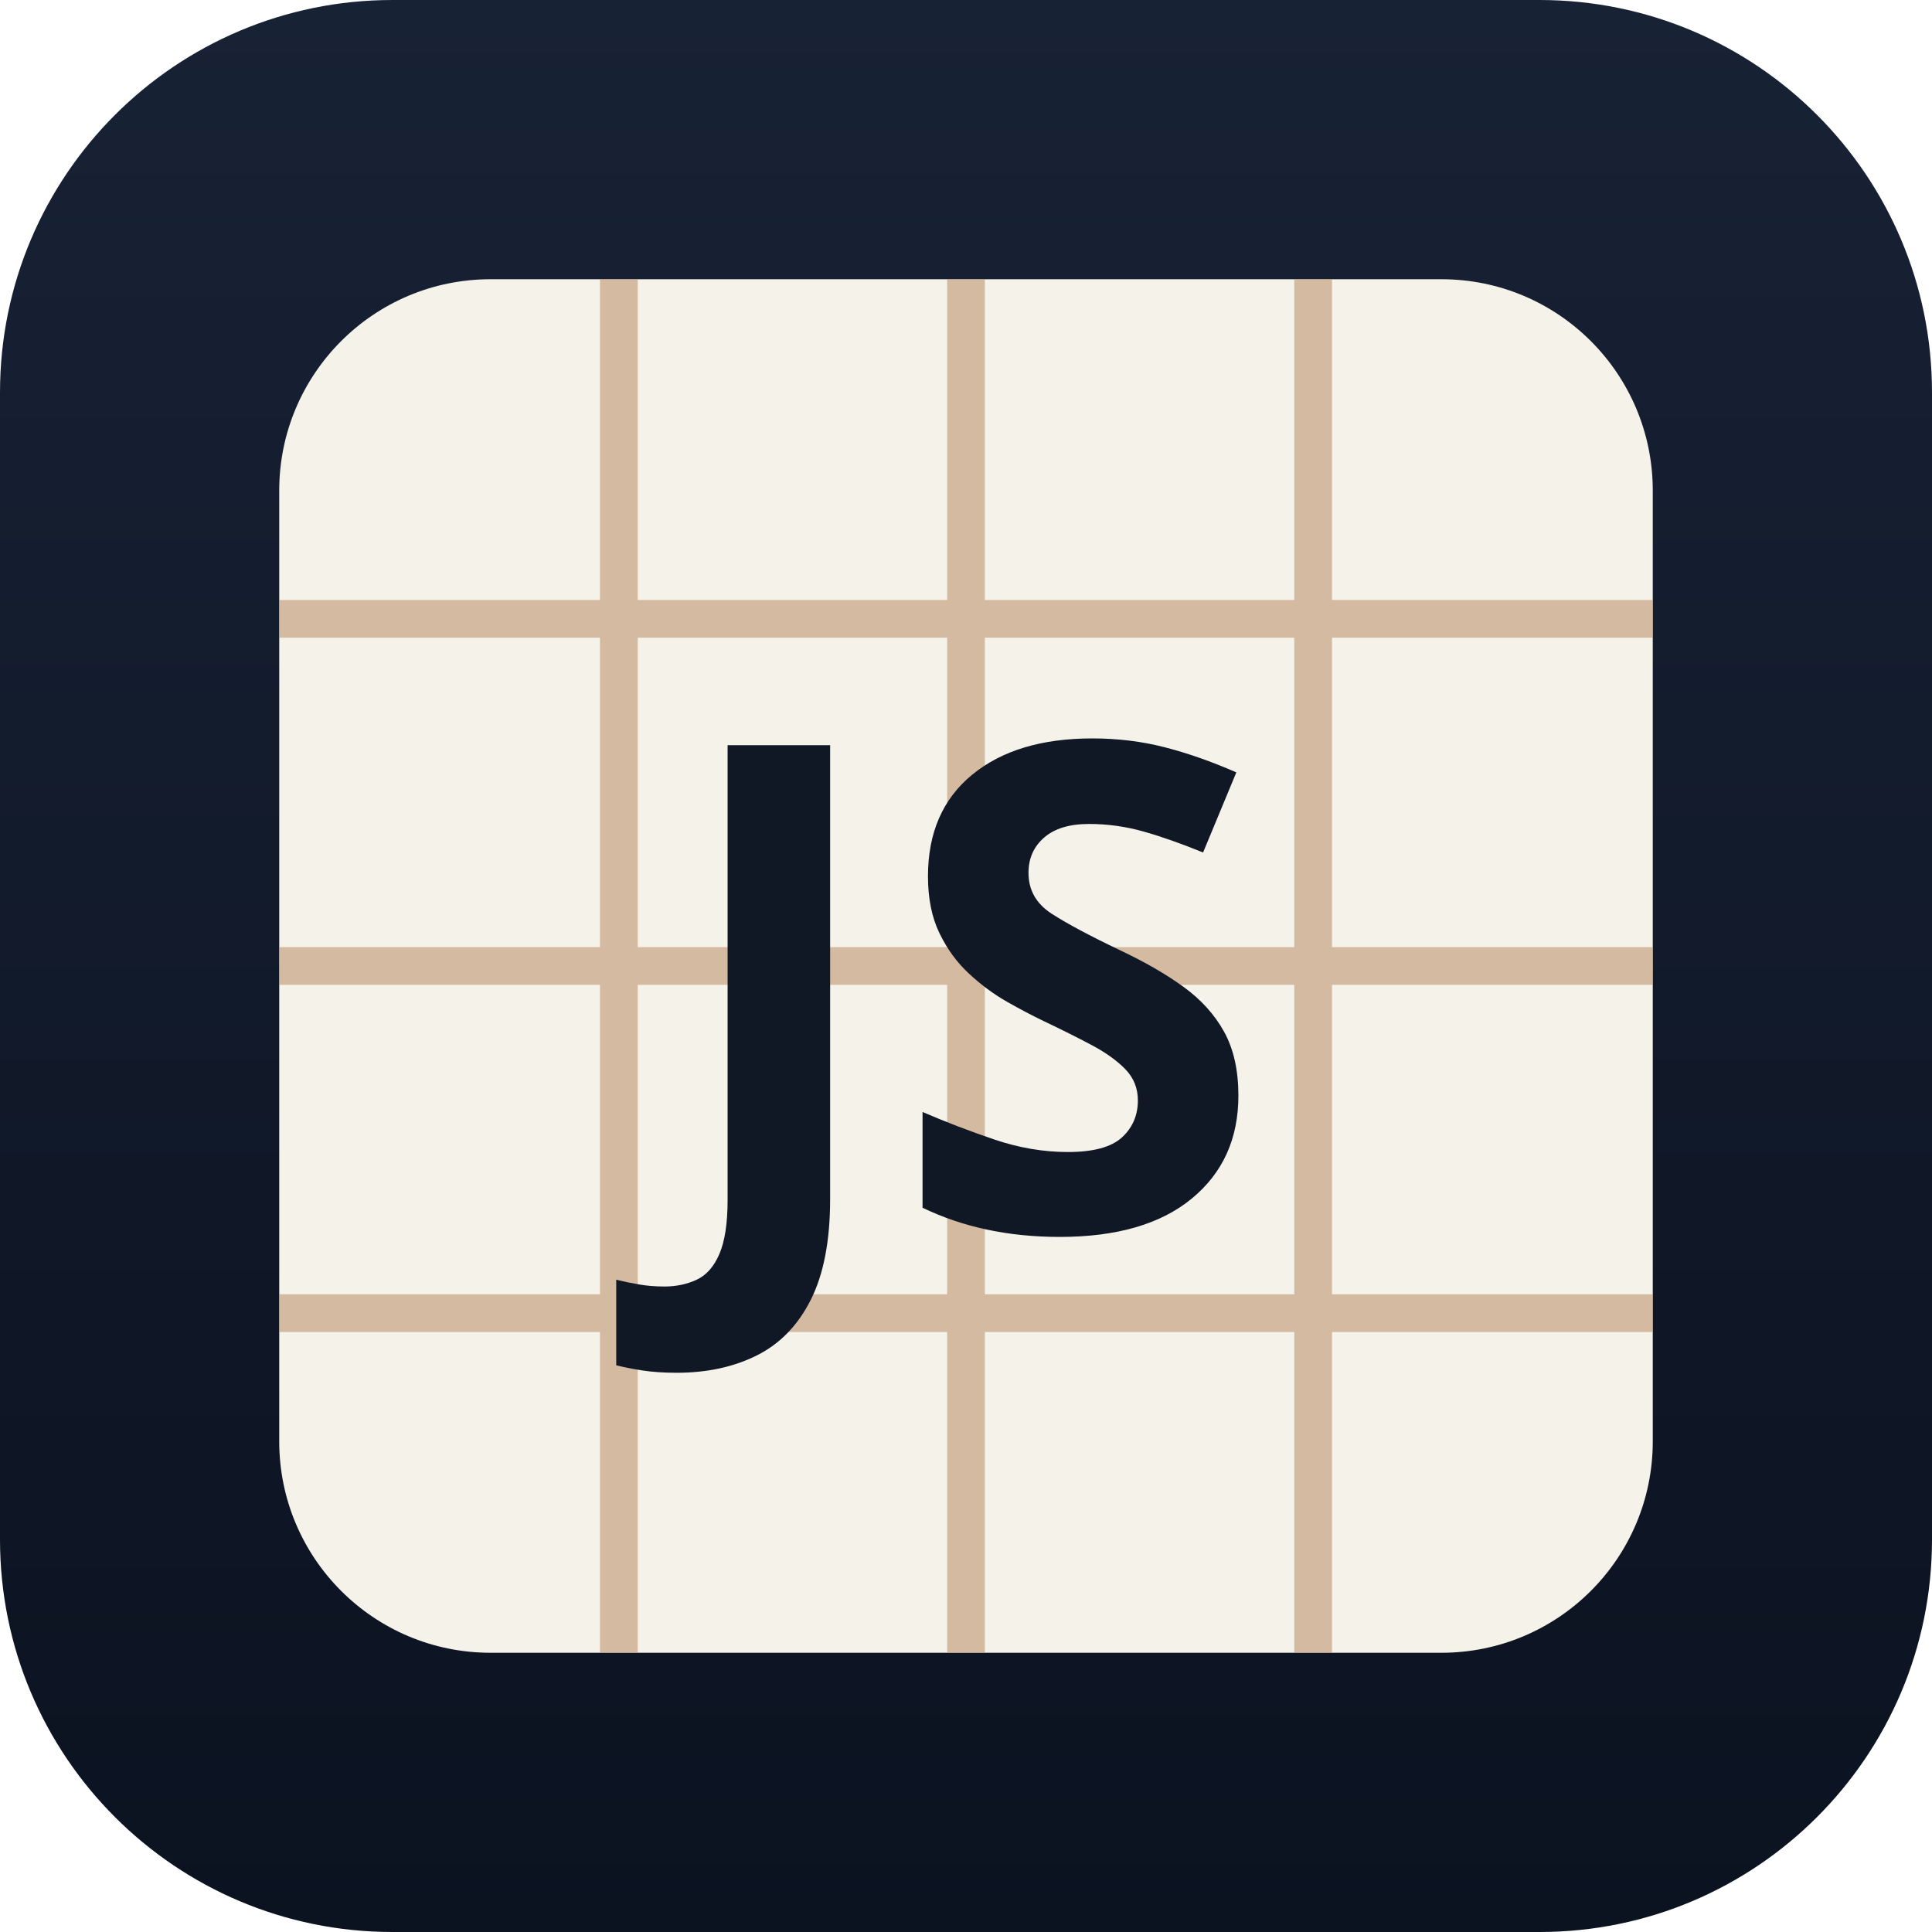
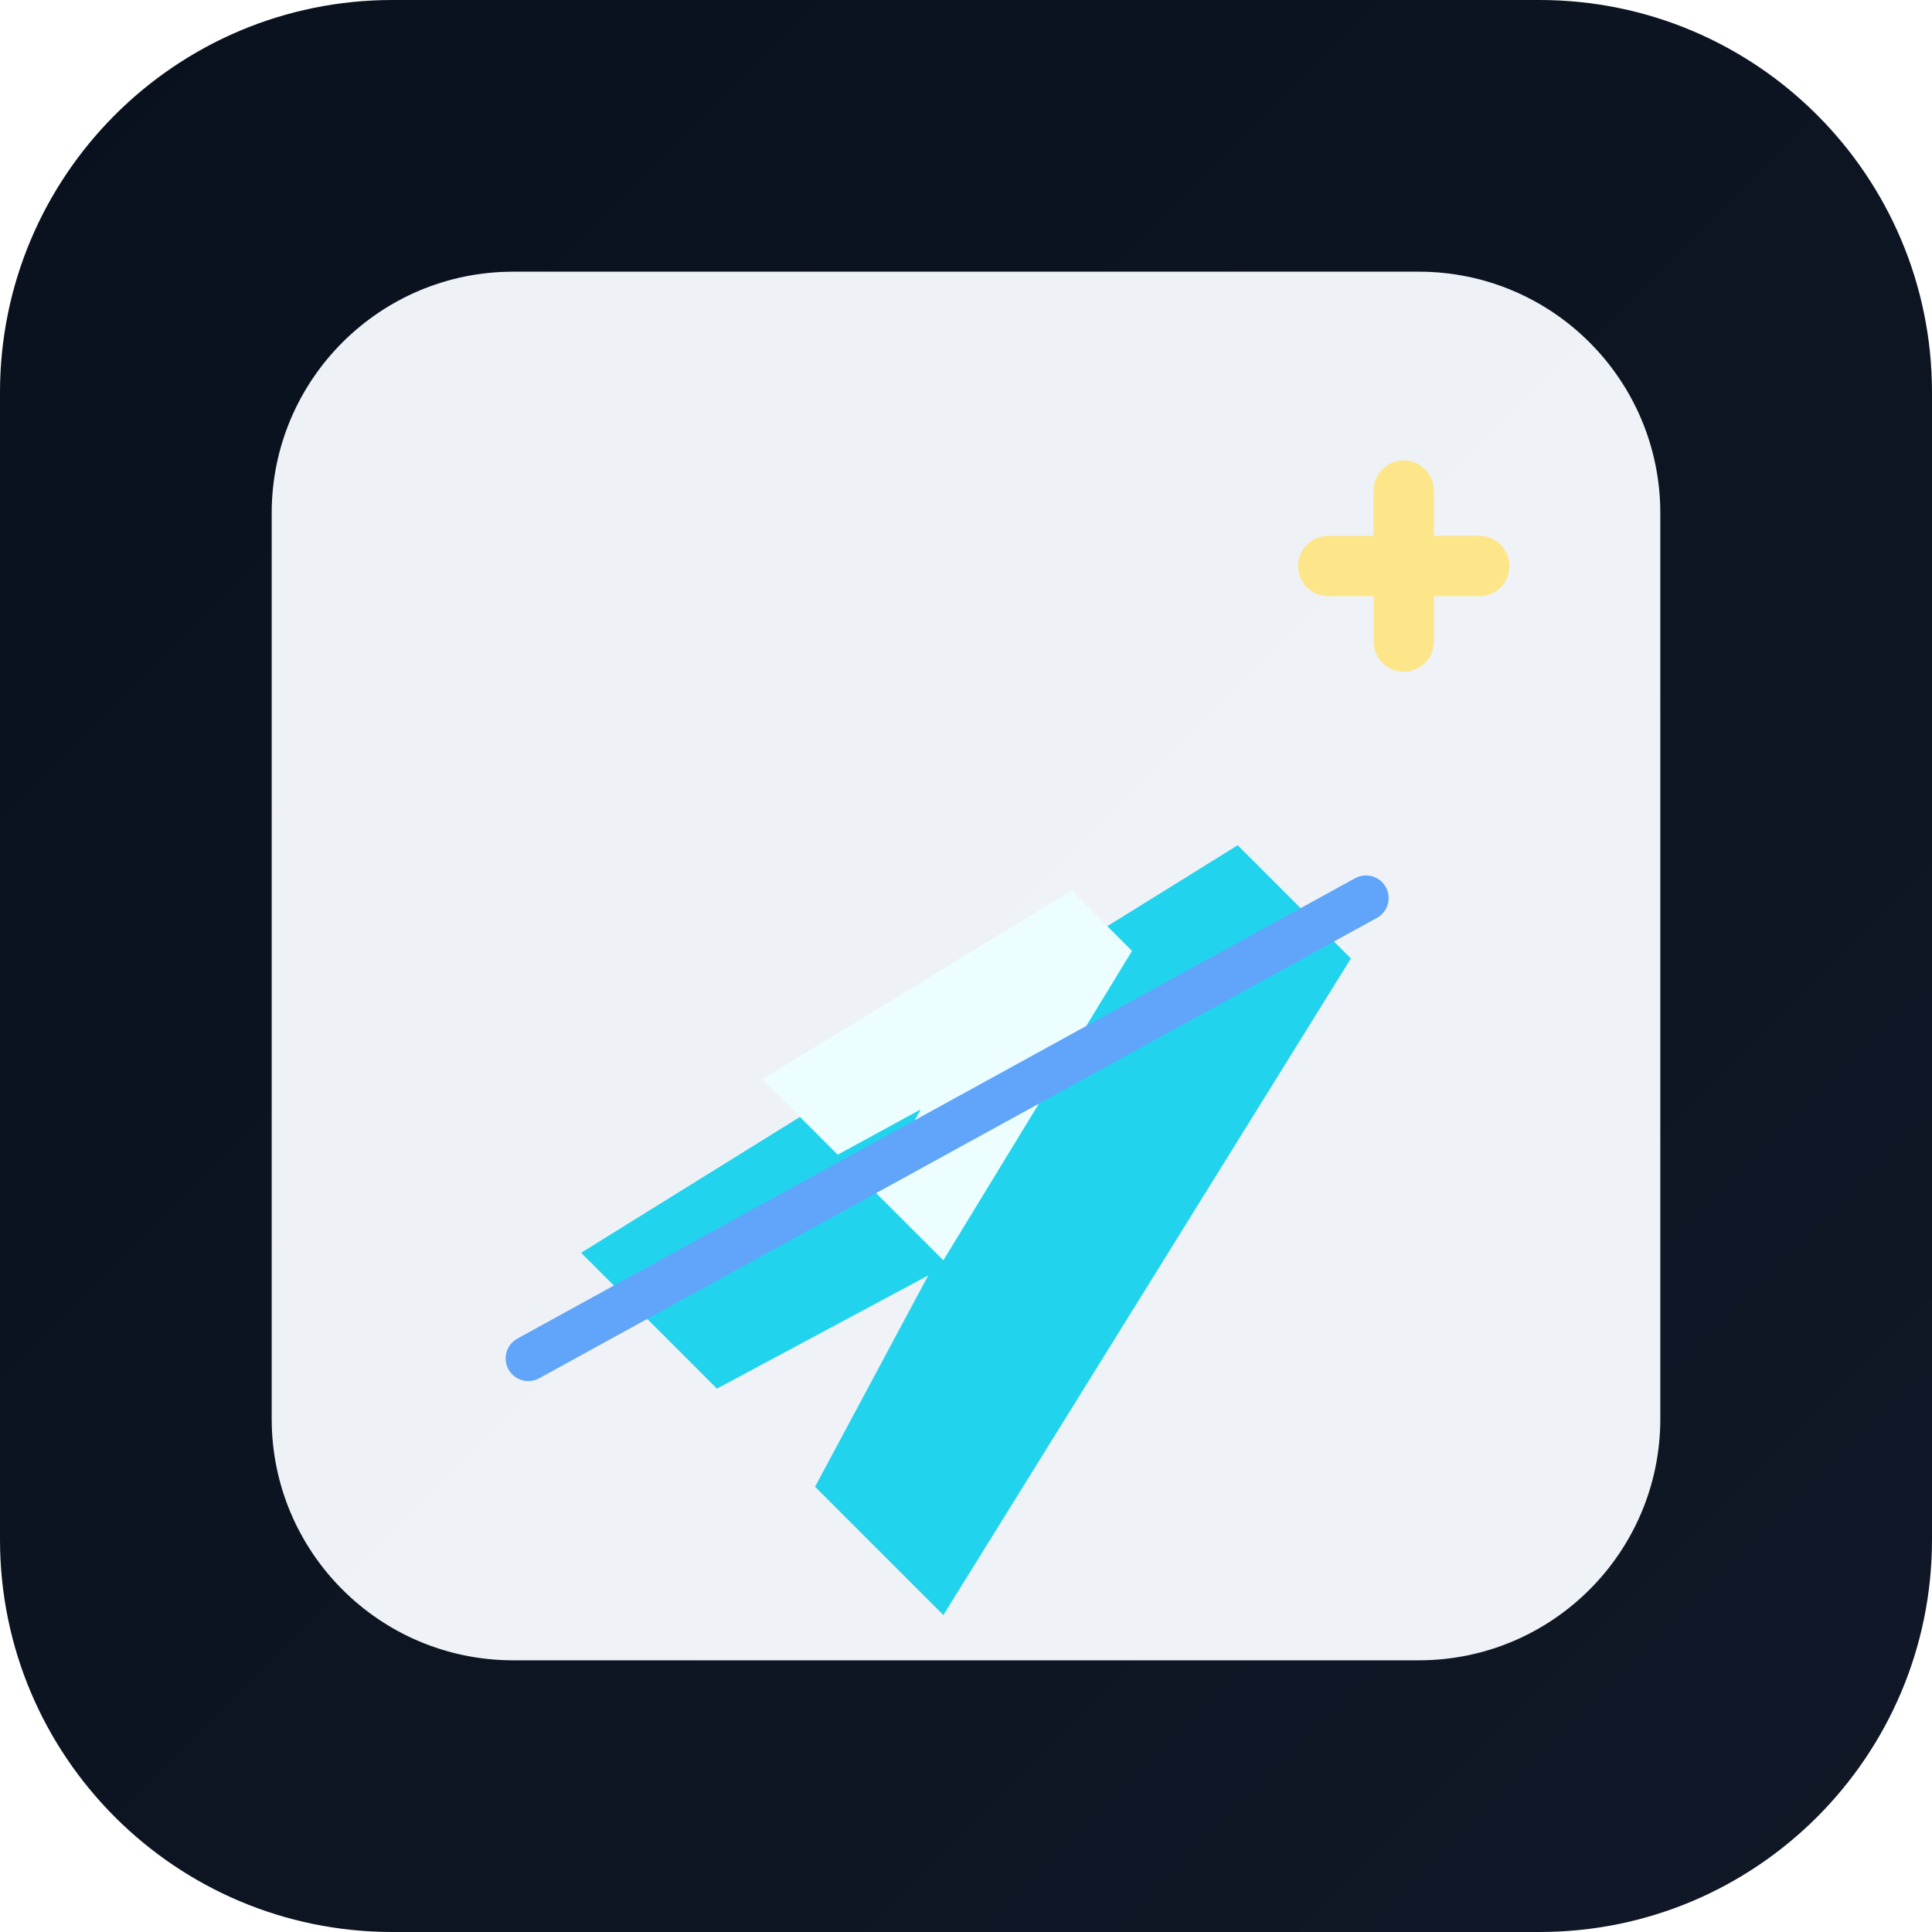
<svg xmlns="http://www.w3.org/2000/svg" viewBox="0 0 512 512">
  <defs>
-     <linearGradient id="g" x1="0" y1="0" x2="0" y2="1">
-       <stop offset="0" stop-color="#182235" />
-       <stop offset="1" stop-color="#0b1220" />
+     <linearGradient id="g" x1="0" y1="0" x2="1" y2="1">
+       <stop offset="0" stop-color="#08111d" />
+       <stop offset="1" stop-color="#111827" />
    </linearGradient>
  </defs>
  <rect width="512" height="512" rx="104" fill="url(#g)" />
-   <rect x="74" y="74" width="364" height="364" rx="56" fill="#f5f2ea" />
-   <path d="M74 256h364M256 74v364M74 164h364M74 348h364M164 74v364M348 74v364" stroke="#b98c62" stroke-width="10" opacity="0.55" />
-   <text x="256" y="326" text-anchor="middle" font-family="Trebuchet MS, Segoe UI, sans-serif" font-size="180" font-weight="700" fill="#101826">JS</text>
+   <rect x="72" y="72" width="368" height="368" rx="64" fill="#f8fbff" opacity="0.96" />
+   <path d="M154 332l174-108 30 30-108 174-34-34 30-56-56 30z" fill="#22d3ee" />
+   <path d="M202 286l82-50 16 16-50 82-18-18 12-22-22 12z" fill="#ecfeff" />
+   <path d="M140 360l222-122" stroke="#60a5fa" stroke-width="12" stroke-linecap="round" />
+   <path d="M352 150h40" stroke="#fde68a" stroke-width="16" stroke-linecap="round" />
+   <path d="M372 130v40" stroke="#fde68a" stroke-width="16" stroke-linecap="round" />
</svg>
